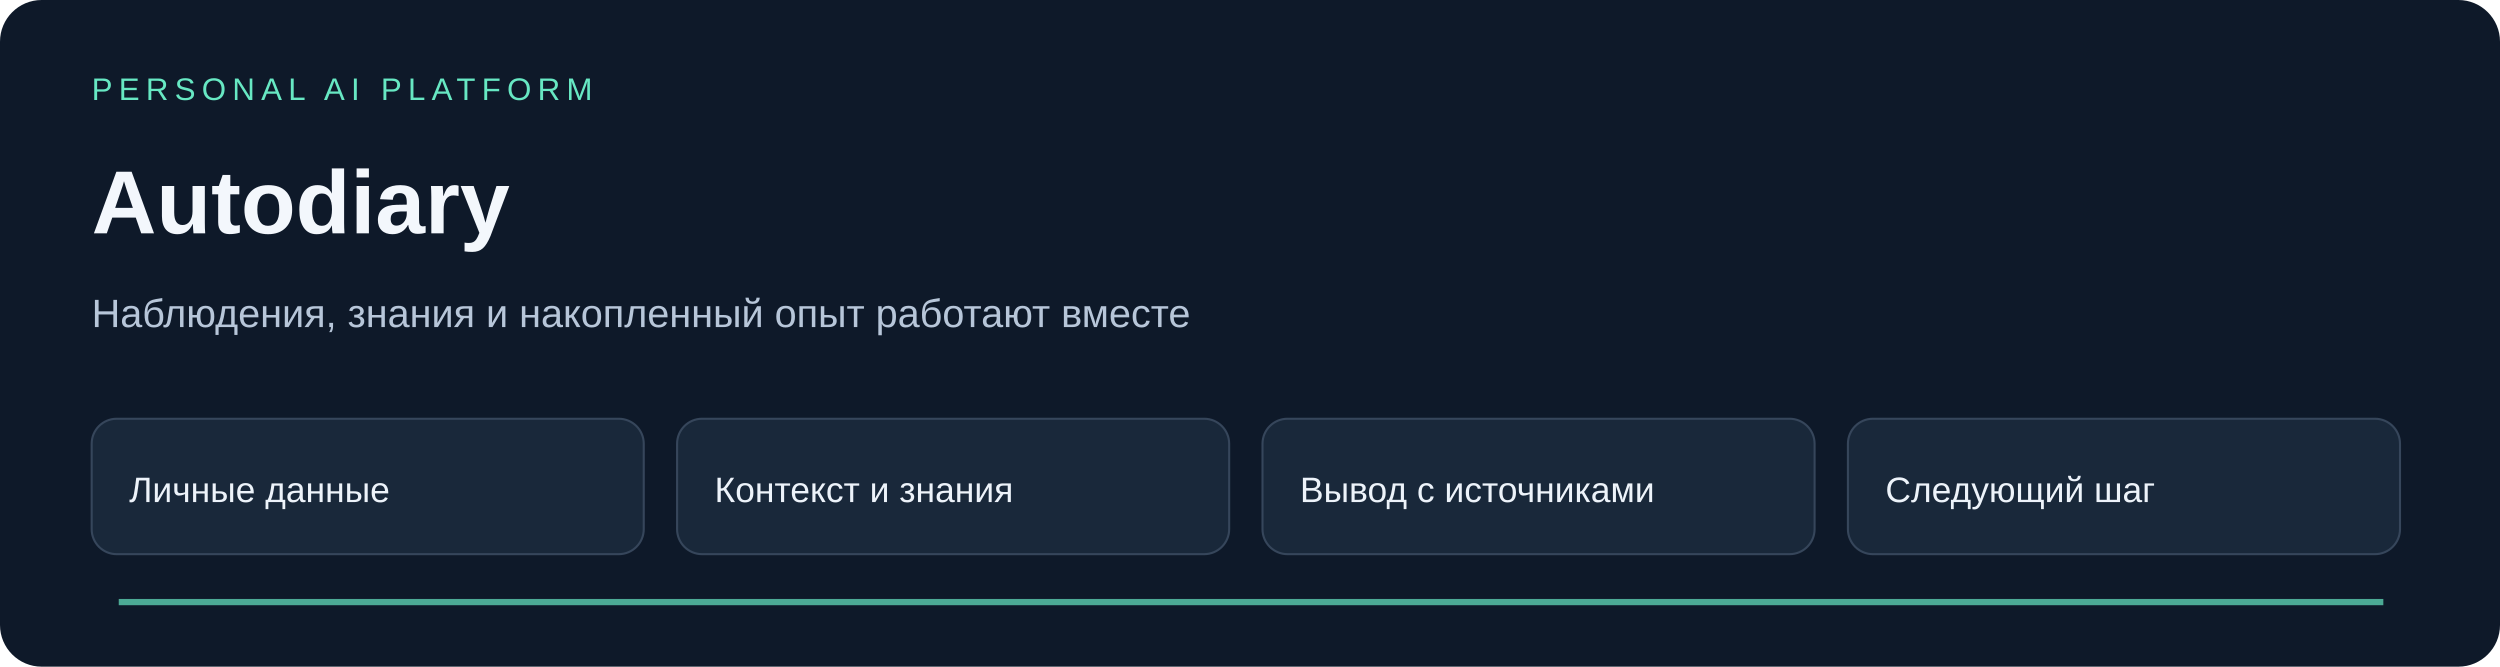
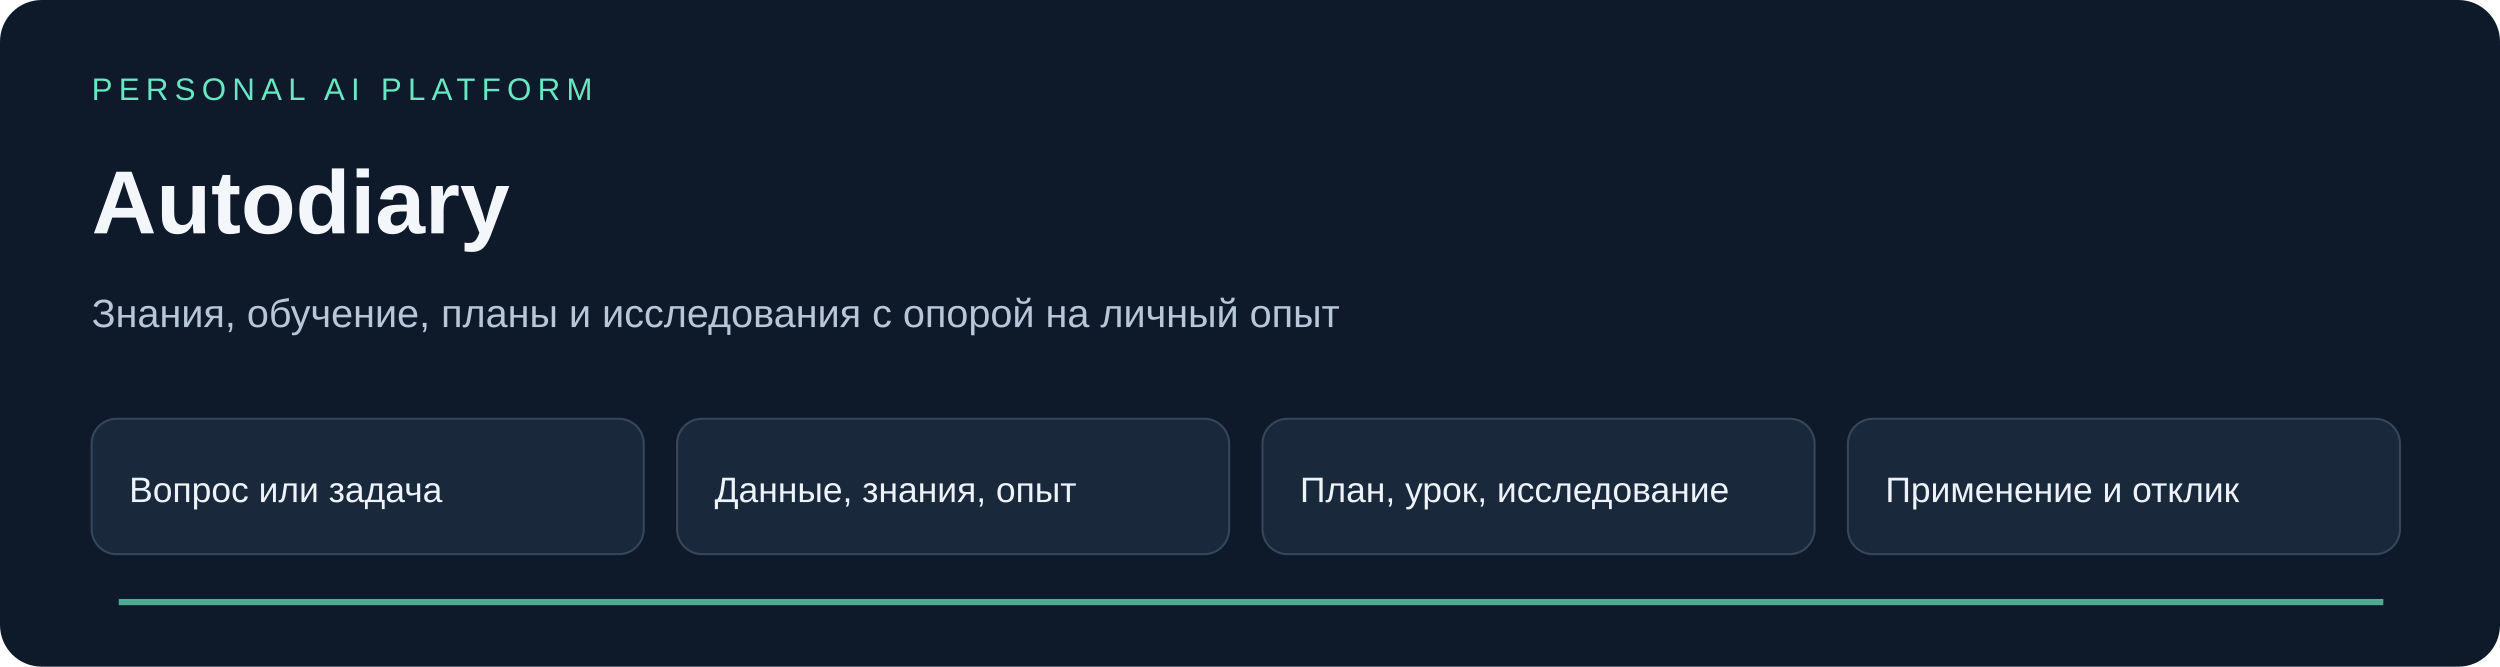
<svg xmlns="http://www.w3.org/2000/svg" viewBox="0 0 1200 320" role="img">
  <rect width="1200" height="320" rx="20" fill="#0e1929" />
  <g font-family="Arial, sans-serif">
    <text x="44" y="48" fill="#67e8c3" font-size="15" letter-spacing="3">PERSONAL AI PLATFORM</text>
    <text x="44" y="112" fill="#f3f7fc" font-size="43" font-weight="700">Autodiary</text>
-     <text x="44" y="157" fill="#b7c6d9" font-size="19">Наблюдения, знания и накопленный опыт работают вместе</text>
+     <text x="44" y="157" fill="#b7c6d9" font-size="19">Знания, обучение, планы и исследования с опорой на личный опыт</text>
    <rect x="44" y="201" width="265" height="65" rx="12" fill="#19283a" stroke="#36465b" />
-     <text x="62" y="241" fill="#edf3fa" font-size="17">Личные данные</text>
+     <text x="62" y="241" fill="#edf3fa" font-size="17">Вопрос или задача</text>
    <rect x="325" y="201" width="265" height="65" rx="12" fill="#19283a" stroke="#36465b" />
-     <text x="343" y="241" fill="#edf3fa" font-size="17">Контекст и знания</text>
+     <text x="343" y="241" fill="#edf3fa" font-size="17">Данные, знания, опыт</text>
    <rect x="606" y="201" width="265" height="65" rx="12" fill="#19283a" stroke="#36465b" />
-     <text x="624" y="241" fill="#edf3fa" font-size="17">Вывод с источниками</text>
+     <text x="624" y="241" fill="#edf3fa" font-size="17">План, урок, исследование</text>
    <rect x="887" y="201" width="265" height="65" rx="12" fill="#19283a" stroke="#36465b" />
-     <text x="905" y="241" fill="#edf3fa" font-size="17">Следующий шаг</text>
+     <text x="905" y="241" fill="#edf3fa" font-size="17">Применение и отклик</text>
    <path d="M57 289 H1144" stroke="#67e8c3" stroke-width="3" opacity=".7" />
  </g>
</svg>
